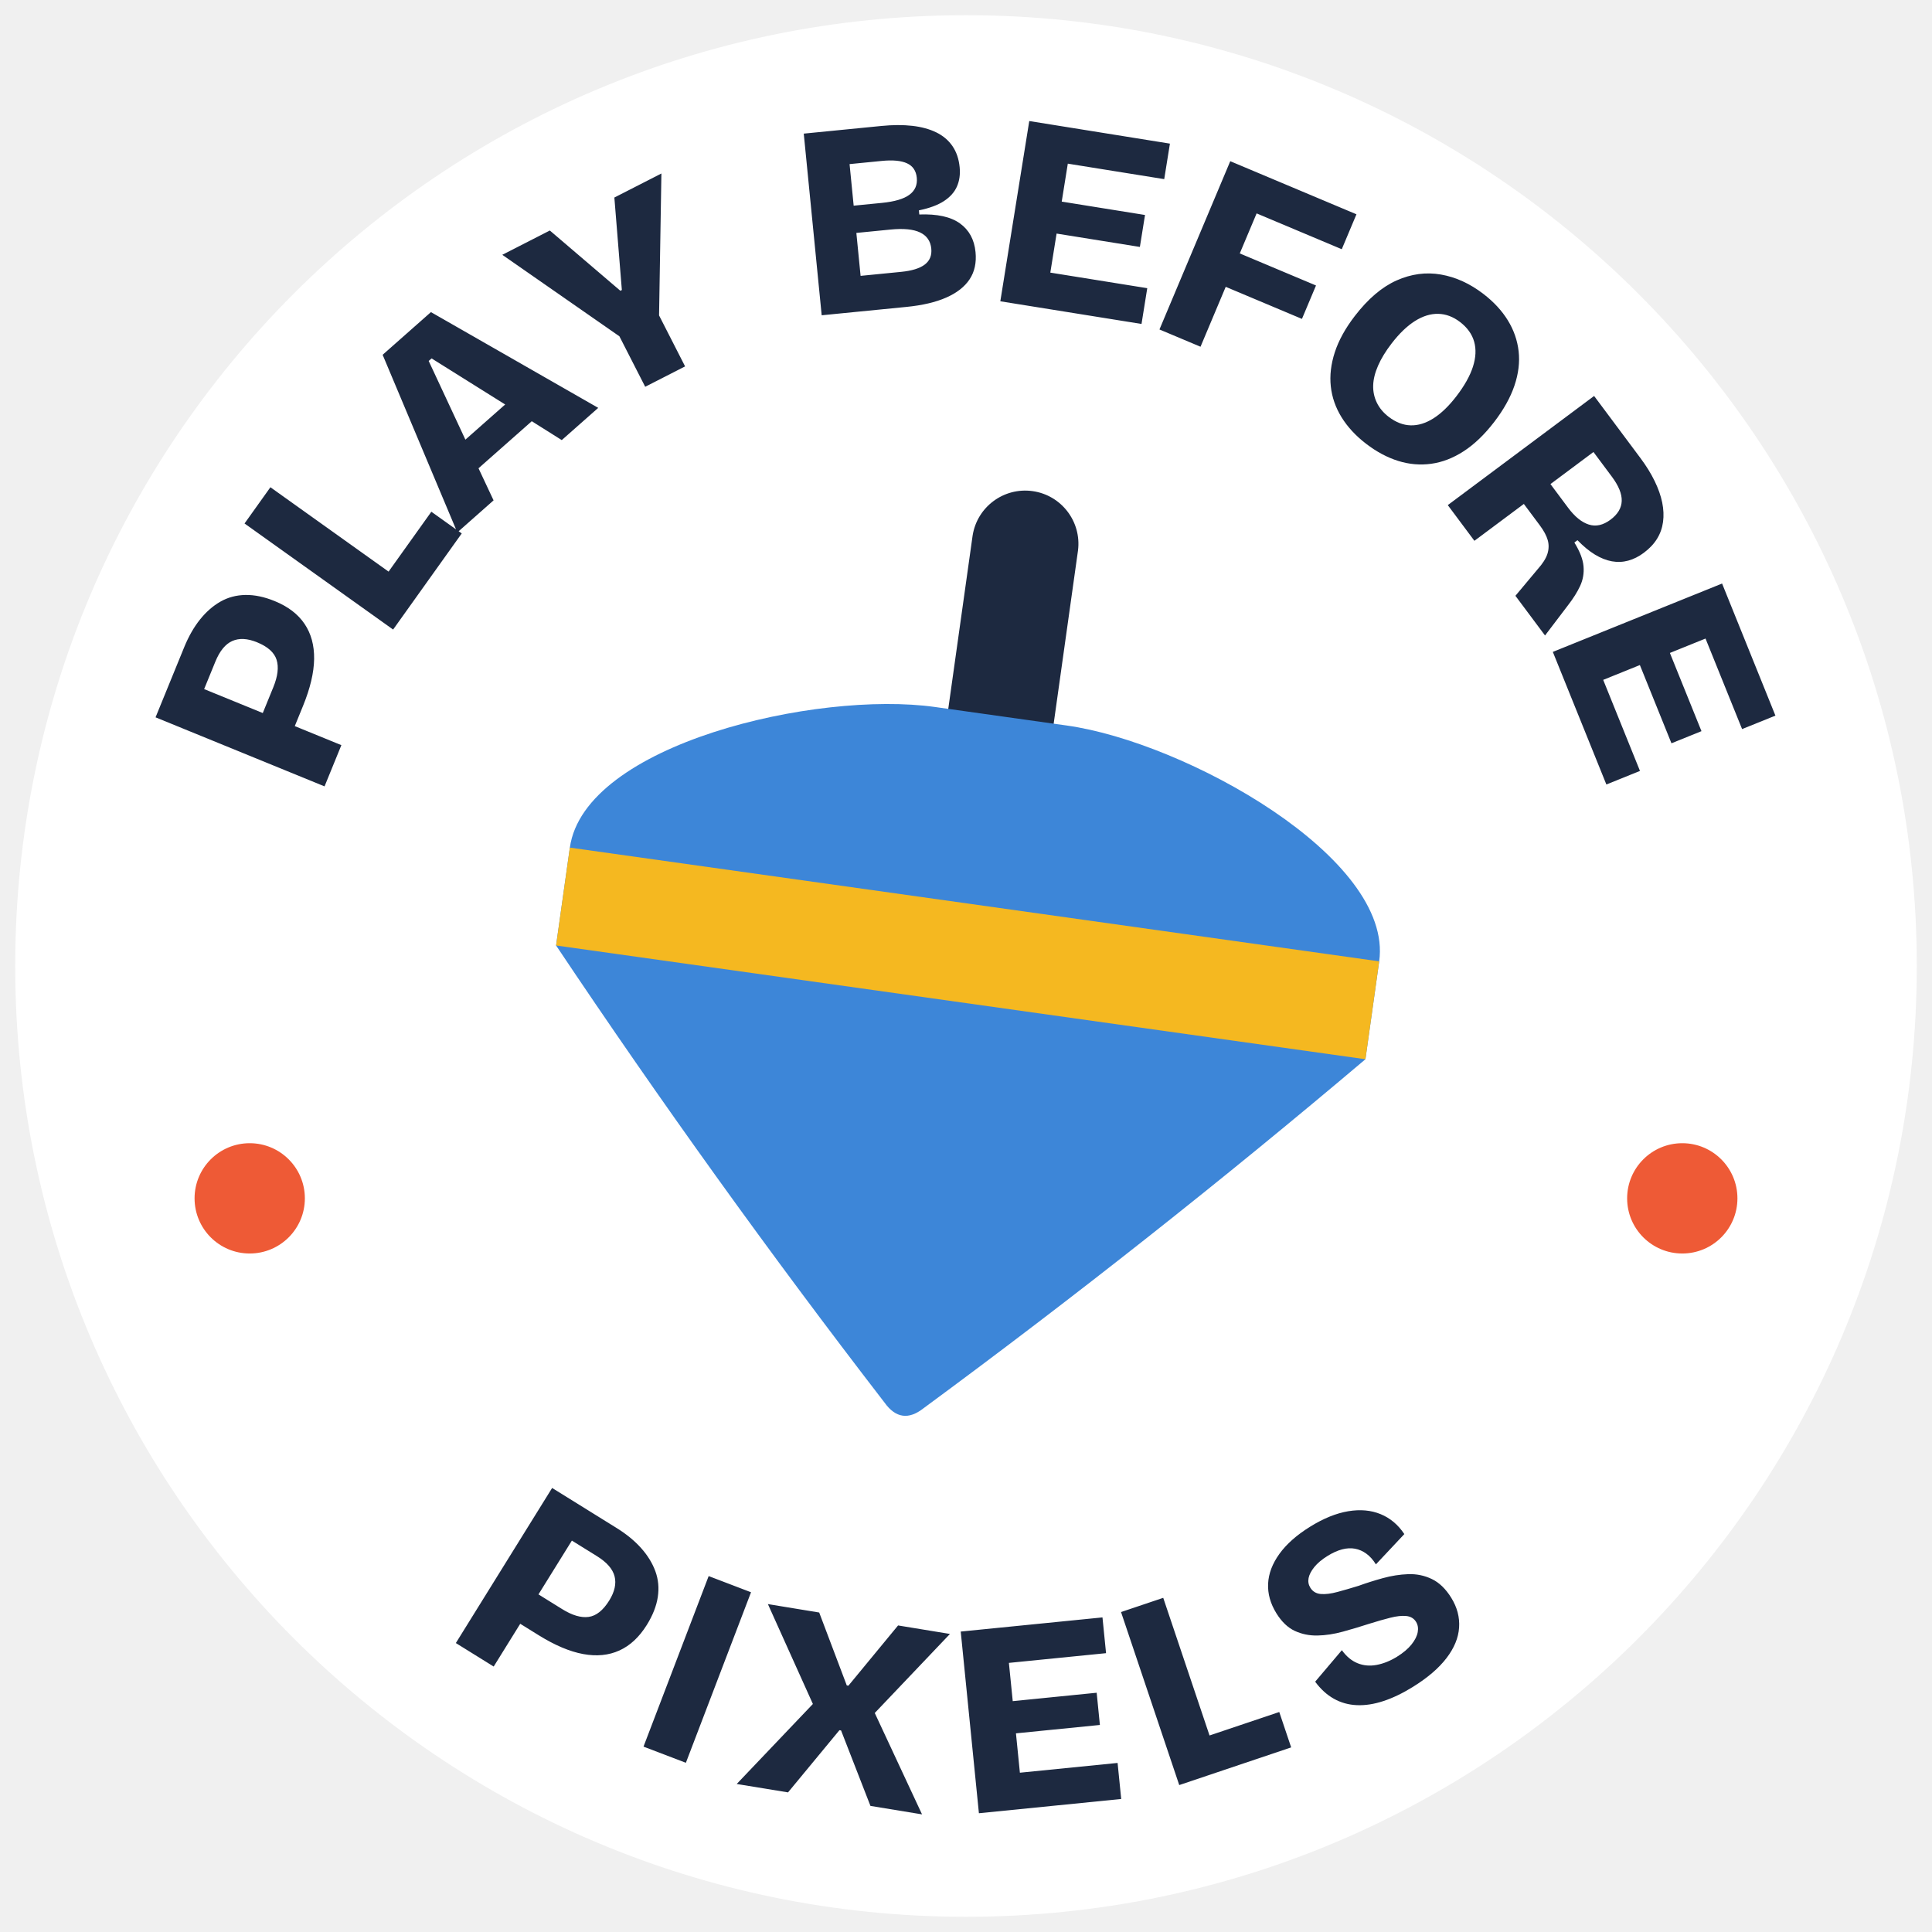
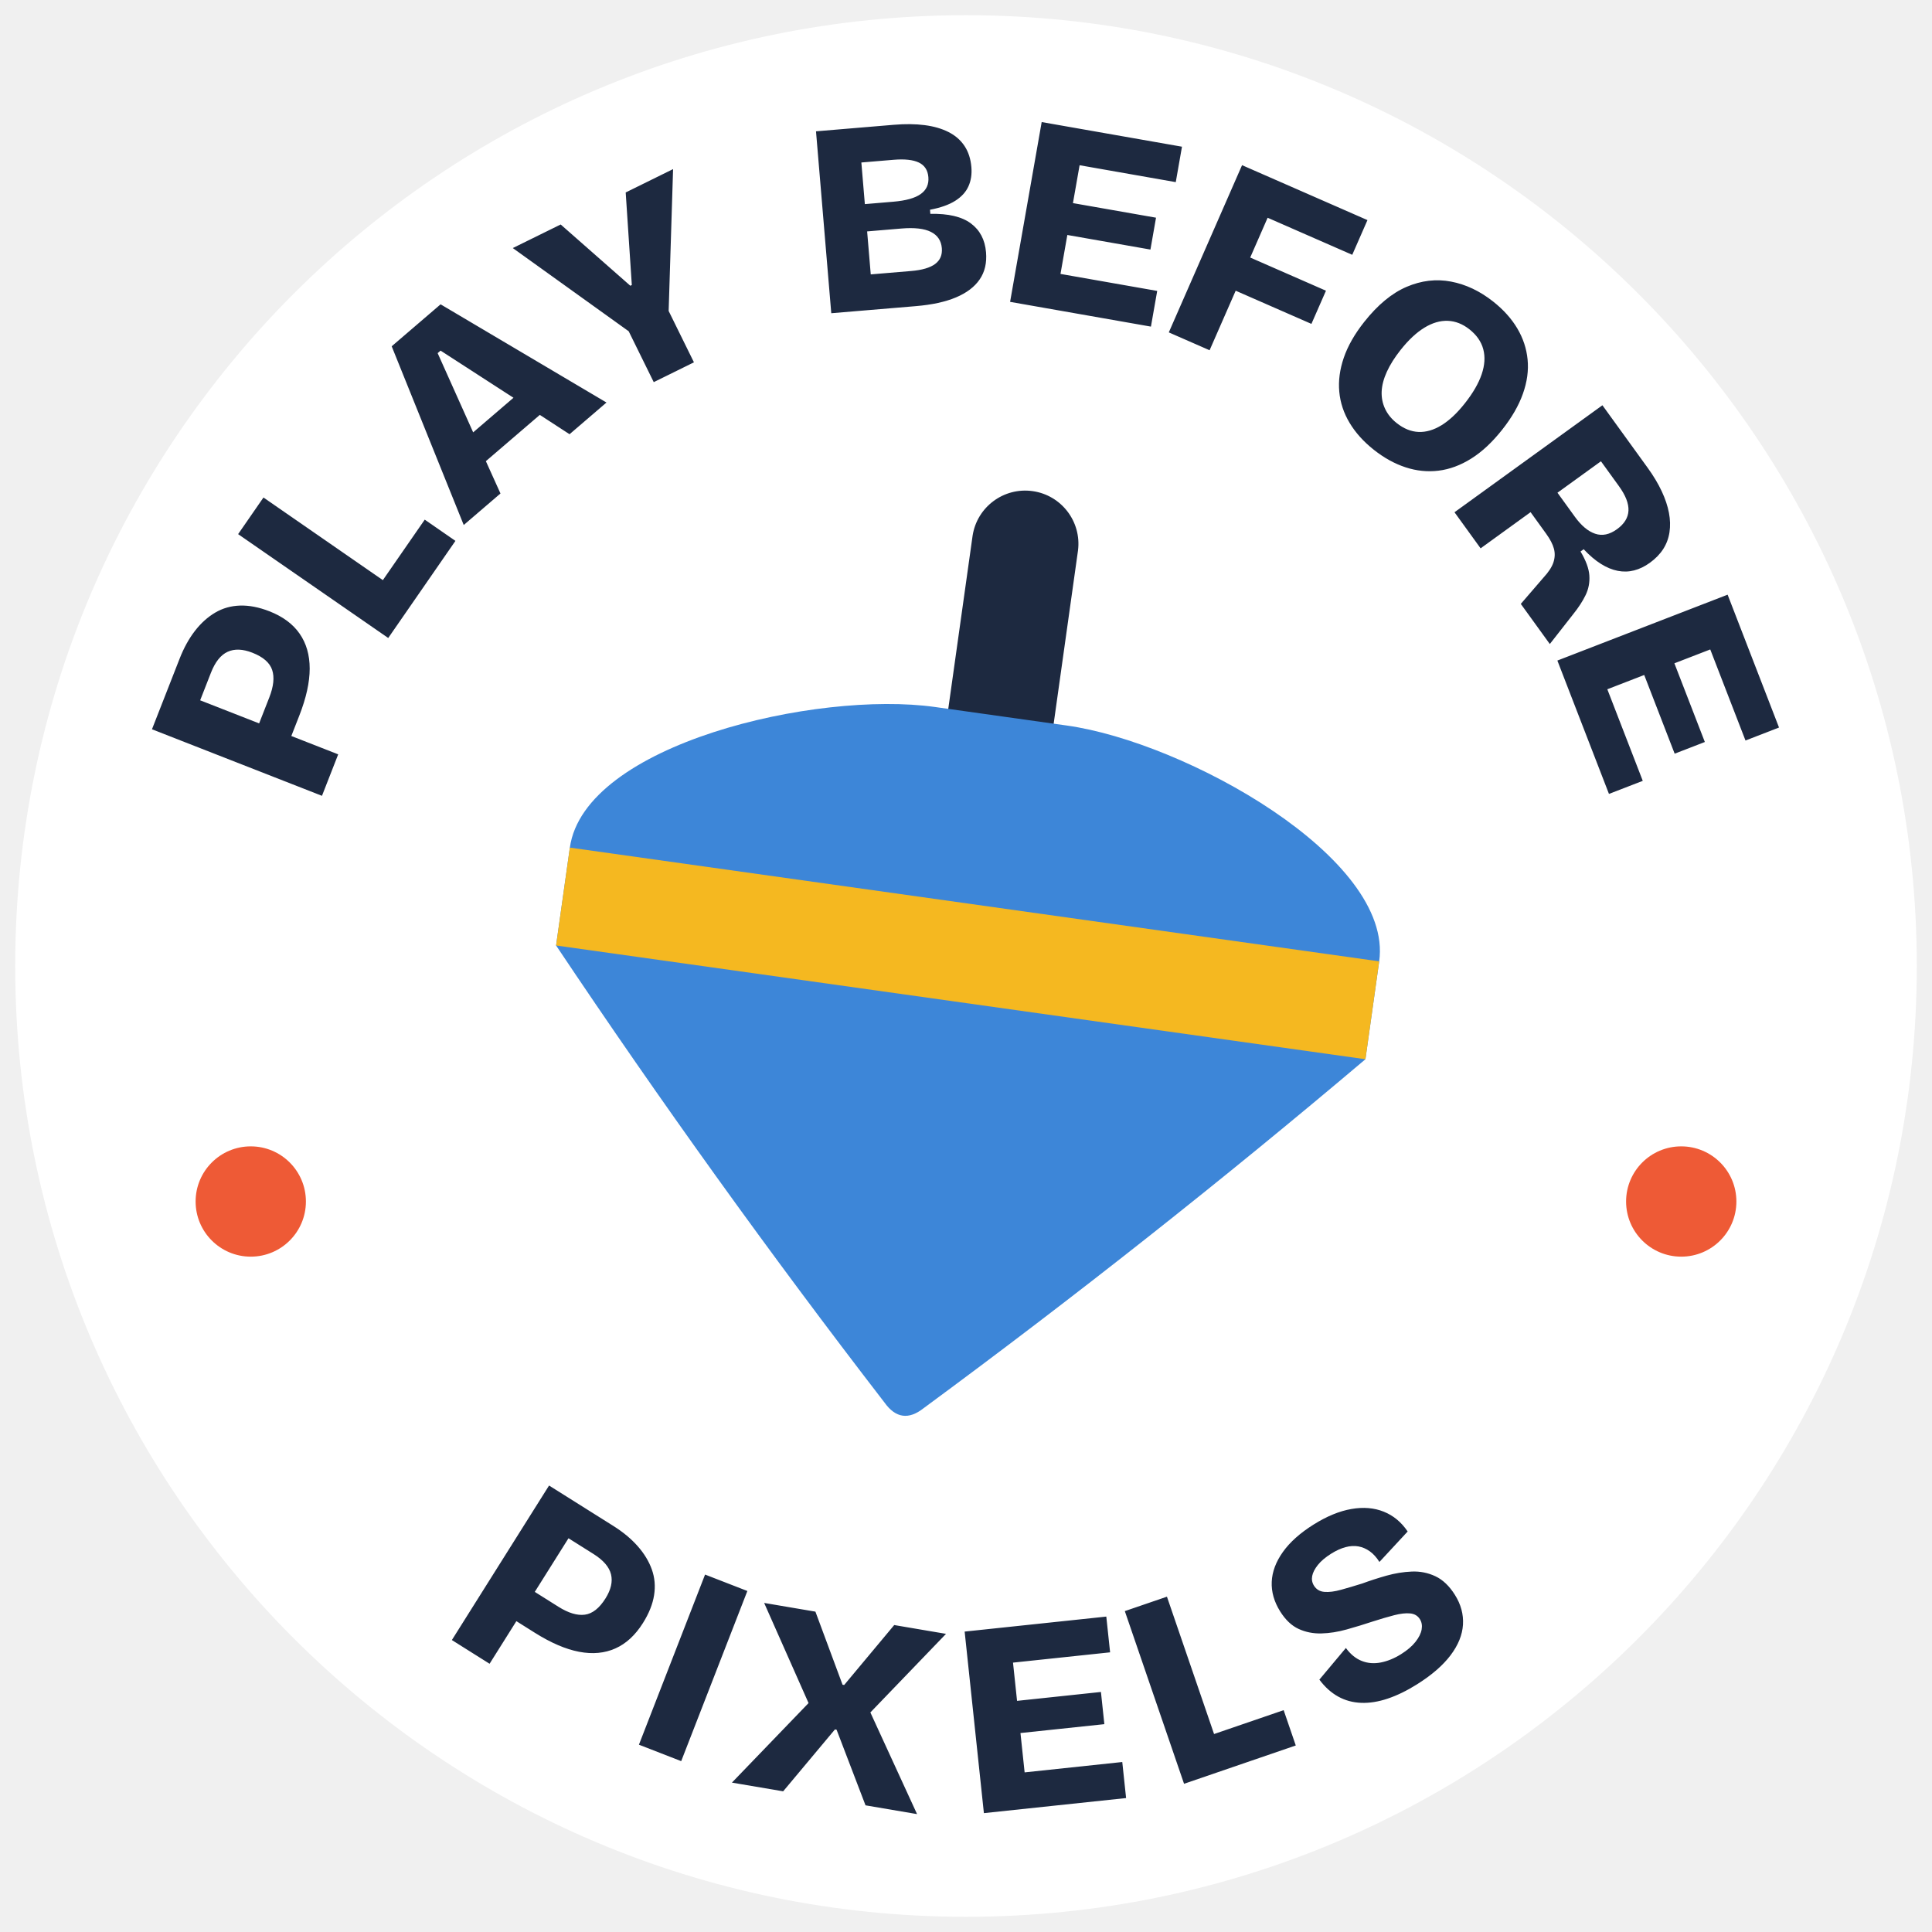
<svg xmlns="http://www.w3.org/2000/svg" viewBox="-508 -508 1016 1016" width="1000" height="1000" role="img" aria-label="Play Before Pixels">
  <circle cx="0" cy="0" r="500" fill="#FFFFFF" />
-   <path fill="#1D2940" d="M-337.33 -94.46 -426.2 -130.77 -411.13 -167.66Q-407.66 -176.14 -402.84 -182.19Q-398.01 -188.23 -392.07 -191.62Q-386.13 -195 -378.93 -195.12Q-371.73 -195.25 -363.52 -191.89Q-353.01 -187.6 -347.83 -179.9Q-342.65 -172.21 -342.81 -161.43Q-342.97 -150.66 -348.64 -136.79L-352.98 -126.15L-328.48 -116.14ZM-400.65 -145.62 -369.81 -133.03 -364.26 -146.63Q-360.74 -155.24 -362.54 -161.01Q-364.35 -166.78 -372.83 -170.24Q-380.37 -173.32 -385.83 -170.92Q-391.29 -168.52 -394.76 -160.03ZM-301.27 -176.93 -379.4 -232.71 -365.8 -251.77 -303.65 -207.4 -281.16 -238.89 -265.18 -227.48ZM-267.51 -228.01 -306.78 -321.42 -281.38 -343.87 -193.4 -293.51 -212.58 -276.56 -228.35 -286.49 -256.36 -261.74 -248.44 -244.87ZM-242.34 -295.29 -281.03 -319.52 -282.56 -318.18 -263.26 -276.8ZM-168.7 -304.6 -182.27 -331.15 -243.85 -374 -218.85 -386.78 -181.76 -355.09 -180.98 -355.49 -184.92 -404.12 -160.18 -416.76 -161.41 -342.13 -147.72 -315.32ZM-75.89 -342.2 -85.32 -437.73 -44.5 -441.76Q-35.53 -442.65 -28.29 -441.83Q-21.04 -441.01 -15.67 -438.4Q-10.3 -435.79 -7.14 -431.2Q-3.98 -426.62 -3.34 -420.11Q-2.78 -414.46 -4.75 -409.95Q-6.72 -405.45 -11.59 -402.26Q-16.46 -399.08 -24.77 -397.38L-24.56 -395.21Q-10.43 -395.73 -3.2 -390.52Q4.04 -385.32 5.01 -375.47Q5.84 -367.08 1.9 -361.13Q-2.05 -355.19 -10.38 -351.52Q-18.71 -347.84 -31.45 -346.59ZM-55.43 -362.93 -34.15 -365.03Q-25.61 -365.87 -21.67 -368.89Q-17.73 -371.91 -18.26 -377.27Q-18.84 -383.2 -24.14 -385.75Q-29.43 -388.3 -39.71 -387.28L-57.66 -385.51ZM-59.07 -399.84 -44.16 -401.31Q-34.18 -402.3 -29.75 -405.59Q-25.32 -408.87 -25.88 -414.52Q-26.43 -420.02 -31.02 -422.12Q-35.61 -424.23 -44.3 -423.37L-61.23 -421.7ZM18.05 -349.56 33.27 -444.35 107.24 -432.47 104.24 -413.8 53.54 -421.94 50.34 -401.98 94.14 -394.94 91.44 -378.14 47.64 -385.17 44.34 -364.64 95.32 -356.45 92.3 -337.64ZM101.74 -334.74 138.97 -423.23 205.33 -395.31 197.61 -376.94 152.83 -395.78 143.97 -374.73 184.06 -357.87 176.67 -340.3 136.58 -357.16 123.33 -325.66ZM210.43 -274.61Q202.24 -280.9 197.5 -288.57Q192.76 -296.25 191.84 -304.84Q190.92 -313.43 193.95 -322.75Q196.98 -332.07 204.42 -341.76Q214.88 -355.37 226.44 -360.52Q238.01 -365.67 249.74 -363.63Q261.47 -361.59 272.08 -353.44Q280.27 -347.15 284.95 -339.52Q289.64 -331.89 290.62 -323.25Q291.59 -314.61 288.42 -305.22Q285.24 -295.83 277.8 -286.14Q270.09 -276.11 261.72 -270.7Q253.36 -265.3 244.64 -264.11Q235.93 -262.91 227.28 -265.61Q218.63 -268.32 210.43 -274.61ZM222.26 -288.81Q227.92 -284.47 233.85 -284.32Q239.78 -284.16 245.86 -288.02Q251.94 -291.88 257.88 -299.61Q264.26 -307.91 266.58 -315.12Q268.9 -322.32 267.24 -328.27Q265.58 -334.23 259.81 -338.66Q254.39 -342.82 248.35 -342.96Q242.32 -343.1 236.09 -339.18Q229.86 -335.25 223.75 -327.29Q219.14 -321.29 216.71 -315.73Q214.27 -310.17 214.13 -305.33Q213.99 -300.49 216.05 -296.24Q218.11 -292 222.26 -288.81ZM253.36 -242.37 330.31 -299.77 354.66 -267.13Q359.27 -260.95 362.15 -255.02Q365.03 -249.09 366.12 -243.74Q367.21 -238.38 366.56 -233.54Q365.91 -228.7 363.4 -224.65Q360.88 -220.59 356.45 -217.29Q352.49 -214.33 348.27 -213.18Q344.05 -212.03 339.64 -212.82Q335.24 -213.62 330.75 -216.35Q326.26 -219.08 321.56 -223.92L319.93 -222.71Q324.3 -215.63 324.75 -210.15Q325.21 -204.68 322.94 -199.82Q320.67 -194.95 316.59 -189.72L304.5 -173.81L288.93 -194.68L300.63 -208.67Q304.6 -213.09 305.76 -216.76Q306.92 -220.44 305.92 -223.96Q304.93 -227.49 301.71 -231.8L293.36 -242.99L267.36 -223.6ZM307.35 -253.43 316.66 -240.95Q321.88 -233.96 327.49 -232.16Q333.1 -230.35 338.93 -234.7Q344.64 -238.96 344.83 -244.55Q345.02 -250.13 339.62 -257.36L329.97 -270.3ZM308.6 -165.18 397.61 -201.13 425.66 -131.67 408.13 -124.59 388.9 -172.2 370.16 -164.63 386.77 -123.5 370.99 -117.12 354.38 -158.26 335.09 -150.47 354.43 -102.59 336.76 -95.45ZM-268.28 356.05 -217.65 274.49 -183.79 295.51Q-176 300.34 -170.85 306.11Q-165.7 311.88 -163.35 318.3Q-161 324.72 -162.08 331.84Q-163.16 338.96 -167.84 346.5Q-173.83 356.13 -182.28 359.96Q-190.73 363.79 -201.33 361.83Q-211.93 359.87 -224.66 351.97L-234.42 345.91L-248.38 368.4ZM-207.26 302.17 -224.83 330.46 -212.35 338.21Q-204.44 343.12 -198.45 342.3Q-192.47 341.48 -187.63 333.7Q-183.34 326.78 -184.8 320.99Q-186.26 315.21 -194.04 310.37ZM-169.59 410.51 -135.33 320.83 -113.05 329.34 -147.31 419.02ZM-120.58 430.16 -80.52 388.09 -104.18 335.56 -77.2 339.99 -62.7 378.33 -61.84 378.47 -35.72 346.79 -8.44 351.26 -47.98 392.83 -23.12 446.14 -50.25 441.69 -65.7 402.01 -66.56 401.87 -93.59 434.58ZM6.79 445.54 -2.77 350.01 71.77 342.56 73.65 361.37 22.56 366.48 24.58 386.6 68.72 382.18 70.41 399.12 26.27 403.53 28.34 424.23 79.72 419.09 81.62 438.05ZM112.14 430.73 81.53 339.74 103.72 332.27 128.07 404.65 164.74 392.31 171 410.92ZM234.95 379.14Q226.91 384.12 219.53 386.55Q212.14 388.99 205.55 388.71Q198.96 388.43 193.45 385.33Q187.94 382.24 183.62 376.37L197.66 359.8Q201.25 364.77 205.93 366.66Q210.6 368.55 215.97 367.54Q221.33 366.53 226.65 363.24Q231.59 360.18 234.29 356.79Q236.99 353.41 237.55 350.32Q238.12 347.24 236.67 344.89Q234.98 342.17 231.52 341.83Q228.06 341.49 223.18 342.72Q218.29 343.95 212.13 345.88Q205.15 348.15 198.21 350.05Q191.26 351.96 184.84 352.09Q178.42 352.21 172.89 349.65Q167.37 347.08 163.23 340.4Q158.49 332.74 158.87 324.8Q159.26 316.86 164.83 309.13Q170.39 301.41 181.03 294.82Q191.54 288.31 201 286.73Q210.46 285.15 218.02 288.25Q225.59 291.35 230.51 298.74L215.56 314.67Q213.34 311.08 210.54 309.05Q207.75 307.02 204.56 306.43Q201.37 305.84 197.76 306.79Q194.16 307.74 190.2 310.19Q185.63 313.02 183.16 316.09Q180.7 319.15 180.16 321.88Q179.63 324.61 181.08 326.96Q182.92 329.92 186.54 330.25Q190.16 330.57 195.3 329.19Q200.43 327.81 206.46 325.95Q212.47 323.77 219.19 321.92Q225.92 320.06 232.52 319.82Q239.13 319.58 244.97 322.38Q250.81 325.18 255.18 332.23Q259.85 339.77 259.31 347.89Q258.78 356 252.68 363.97Q246.58 371.94 234.95 379.14Z" />
-   <circle cx="376.68" cy="122.19" r="29" fill="#EE5A36" />
-   <circle cx="-376.68" cy="122.19" r="29" fill="#EE5A36" />
+   <path fill="#1D2940" d="M-338.68 -89.49 -428.08 -124.49 -413.55 -161.6Q-410.21 -170.14 -405.47 -176.25Q-400.73 -182.36 -394.84 -185.83Q-388.95 -189.31 -381.76 -189.54Q-374.56 -189.76 -366.3 -186.53Q-355.73 -182.39 -350.44 -174.77Q-345.14 -167.16 -345.14 -156.38Q-345.15 -145.6 -350.61 -131.65L-354.8 -120.95L-330.15 -111.3ZM-402.74 -139.72 -371.73 -127.58 -366.37 -141.26Q-362.98 -149.93 -364.87 -155.67Q-366.76 -161.41 -375.29 -164.75Q-382.88 -167.72 -388.3 -165.23Q-393.73 -162.75 -397.07 -154.22ZM-303.84 -172.49 -382.78 -227.11 -369.45 -246.37 -306.66 -202.92 -284.64 -234.73 -268.5 -223.56ZM-264.13 -231.91 -302.02 -325.89 -276.3 -347.96 -189.06 -296.32 -208.49 -279.65 -224.12 -289.82 -252.49 -265.48 -244.81 -248.49ZM-237.97 -298.82 -276.31 -323.62 -277.85 -322.29 -259.17 -280.63ZM-164.21 -307.04 -177.38 -333.79 -238.33 -377.55 -213.15 -389.95 -176.52 -357.73 -175.74 -358.11 -178.96 -406.79 -154.04 -419.07 -156.37 -344.47 -143.07 -317.46ZM-70.85 -343.28 -78.88 -438.94 -38.01 -442.37Q-29.02 -443.13 -21.79 -442.2Q-14.56 -441.27 -9.23 -438.58Q-3.89 -435.89 -0.8 -431.26Q2.28 -426.63 2.83 -420.11Q3.31 -414.46 1.27 -409.98Q-0.76 -405.5 -5.68 -402.39Q-10.6 -399.28 -18.93 -397.7L-18.75 -395.53Q-4.62 -395.84 2.54 -390.53Q9.7 -385.22 10.53 -375.36Q11.24 -366.95 7.2 -361.07Q3.17 -355.18 -5.21 -351.63Q-13.6 -348.08 -26.36 -347.01ZM-50.09 -363.7 -28.78 -365.49Q-20.23 -366.21 -16.25 -369.17Q-12.26 -372.13 -12.71 -377.5Q-13.21 -383.44 -18.47 -386.06Q-23.72 -388.69 -34.01 -387.82L-51.99 -386.31ZM-53.19 -400.66 -38.26 -401.92Q-28.26 -402.76 -23.79 -405.98Q-19.31 -409.2 -19.79 -414.85Q-20.25 -420.36 -24.81 -422.53Q-29.37 -424.7 -38.07 -423.97L-55.03 -422.55ZM23.19 -349.26 39.8 -443.81 113.58 -430.85 110.31 -412.22 59.74 -421.11 56.24 -401.19 99.93 -393.52 96.99 -376.76 53.29 -384.43 49.69 -363.95 100.55 -355.01 97.25 -336.24ZM106.65 -333.2 145.17 -421.14 211.12 -392.25 203.12 -374 158.62 -393.49 149.46 -372.57 189.3 -355.12 181.65 -337.67 141.82 -355.12 128.1 -323.81ZM214.45 -271.48Q206.35 -277.89 201.72 -285.64Q197.09 -293.38 196.3 -301.99Q195.5 -310.6 198.67 -319.87Q201.84 -329.14 209.42 -338.72Q220.07 -352.18 231.71 -357.16Q243.35 -362.14 255.05 -359.92Q266.75 -357.71 277.24 -349.41Q285.34 -343 289.91 -335.3Q294.48 -327.6 295.33 -318.95Q296.19 -310.29 292.87 -300.95Q289.56 -291.61 281.97 -282.03Q274.12 -272.11 265.67 -266.83Q257.23 -261.55 248.5 -260.48Q239.77 -259.42 231.16 -262.25Q222.54 -265.07 214.45 -271.48ZM226.48 -285.52Q232.07 -281.09 238 -280.85Q243.93 -280.61 250.07 -284.38Q256.2 -288.15 262.25 -295.79Q268.75 -304 271.18 -311.17Q273.61 -318.33 272.03 -324.31Q270.46 -330.29 264.76 -334.8Q259.4 -339.05 253.36 -339.28Q247.33 -339.51 241.05 -335.67Q234.76 -331.83 228.53 -323.96Q223.84 -318.03 221.32 -312.51Q218.81 -306.99 218.59 -302.15Q218.38 -297.31 220.38 -293.04Q222.38 -288.77 226.48 -285.52ZM256.89 -238.62 334.68 -294.88 358.55 -261.89Q363.06 -255.64 365.86 -249.67Q368.65 -243.7 369.66 -238.33Q370.68 -232.96 369.95 -228.13Q369.23 -223.3 366.66 -219.28Q364.09 -215.27 359.61 -212.03Q355.6 -209.13 351.36 -208.04Q347.12 -206.95 342.73 -207.81Q338.34 -208.67 333.89 -211.47Q329.44 -214.26 324.82 -219.17L323.17 -217.98Q327.44 -210.84 327.81 -205.36Q328.18 -199.88 325.84 -195.05Q323.5 -190.22 319.34 -185.05L307.02 -169.32L291.76 -190.42L303.67 -204.24Q307.7 -208.59 308.91 -212.25Q310.12 -215.91 309.18 -219.44Q308.24 -222.98 305.08 -227.34L296.9 -238.66L270.62 -219.64ZM311.04 -248.89 320.16 -236.28Q325.28 -229.2 330.86 -227.32Q336.45 -225.43 342.34 -229.7Q348.11 -233.87 348.38 -239.45Q348.65 -245.04 343.37 -252.34L333.91 -265.42ZM310.99 -160.63 400.52 -195.27 427.55 -125.41 409.92 -118.58 391.39 -166.47 372.53 -159.18 388.54 -117.8 372.67 -111.66 356.66 -153.04 337.26 -145.53 355.9 -97.37 338.12 -90.5ZM-270.37 354.47 -219.26 273.21 -185.52 294.42Q-177.76 299.3 -172.65 305.1Q-167.53 310.9 -165.22 317.33Q-162.91 323.77 -164.03 330.88Q-165.15 337.99 -169.88 345.5Q-175.92 355.11 -184.39 358.88Q-192.87 362.66 -203.46 360.64Q-214.04 358.62 -226.72 350.65L-236.45 344.53L-250.54 366.94ZM-209.04 300.94 -226.77 329.14 -214.34 336.96Q-206.45 341.92 -200.46 341.13Q-194.47 340.35 -189.59 332.59Q-185.26 325.69 -186.68 319.9Q-188.11 314.11 -195.86 309.23ZM-172 409.5 -137.22 320.03 -114.98 328.67 -149.77 418.15ZM-123.1 429.44 -82.8 387.61 -106.15 334.95 -79.19 339.53 -64.92 377.96 -64.06 378.1 -37.75 346.58 -10.51 351.21 -50.29 392.54 -25.74 446 -52.84 441.39 -68.06 401.62 -68.92 401.47 -96.15 434.02ZM9.41 445.49 -0.71 350.02 73.78 342.13 75.78 360.93 24.72 366.34 26.85 386.45 70.96 381.77 72.76 398.7 28.64 403.37 30.83 424.06 82.18 418.61 84.19 437.56ZM114.67 430.06 83.52 339.25 105.67 331.66 130.45 403.89 167.05 391.34 173.42 409.91ZM237.18 377.75Q229.17 382.78 221.79 385.26Q214.42 387.74 207.83 387.49Q201.24 387.25 195.71 384.19Q190.19 381.13 185.83 375.28L199.77 358.64Q203.39 363.58 208.08 365.44Q212.77 367.31 218.12 366.27Q223.48 365.22 228.78 361.9Q233.71 358.81 236.38 355.41Q239.06 352.01 239.61 348.92Q240.16 345.83 238.69 343.49Q236.99 340.78 233.53 340.46Q230.07 340.14 225.19 341.4Q220.31 342.66 214.16 344.63Q207.2 346.94 200.26 348.88Q193.33 350.83 186.91 350.99Q180.48 351.16 174.94 348.63Q169.41 346.09 165.23 339.44Q160.44 331.8 160.78 323.86Q161.12 315.92 166.64 308.16Q172.16 300.4 182.76 293.75Q193.23 287.18 202.68 285.55Q212.13 283.91 219.71 286.97Q227.3 290.02 232.26 297.38L217.41 313.4Q215.17 309.83 212.36 307.81Q209.55 305.8 206.35 305.22Q203.16 304.65 199.56 305.62Q195.96 306.59 192.02 309.06Q187.46 311.92 185.02 315Q182.57 318.08 182.05 320.81Q181.53 323.54 183 325.89Q184.86 328.84 188.48 329.14Q192.1 329.45 197.23 328.03Q202.35 326.62 208.38 324.73Q214.37 322.52 221.08 320.62Q227.79 318.73 234.4 318.45Q241 318.17 246.86 320.93Q252.72 323.7 257.12 330.72Q261.84 338.24 261.35 346.36Q260.86 354.47 254.81 362.48Q248.76 370.48 237.18 377.75Z" />
+   <circle cx="376.13" cy="123.85" r="29" fill="#EE5A36" />
+   <circle cx="-376.13" cy="123.85" r="29" fill="#EE5A36" />
  <path fill="#1D2940" d="M-16.28 -85.74L3.47 -226.29A27.99 27.99 0 0 1 58.9 -218.5L39.15 -77.95Z" />
  <path fill="#3D86D8" d="M-215.57 -10.79L-208.33 -62.26C-200.68 -116.7 -78.61 -144.97 -16.26 -136.2L53.03 -126.46C115.39 -117.7 224.94 -56.88 217.29 -2.44L210.06 49.03Q96.98 144.7 -22.29 232.54Q-34.06 241.83 -42.8 229.65Q-133.24 112.35 -215.57 -10.79Z" />
  <path fill="#F5B820" d="M-208.33 -62.26L217.29 -2.44L210.06 49.03L-215.57 -10.79Z" />
</svg>
